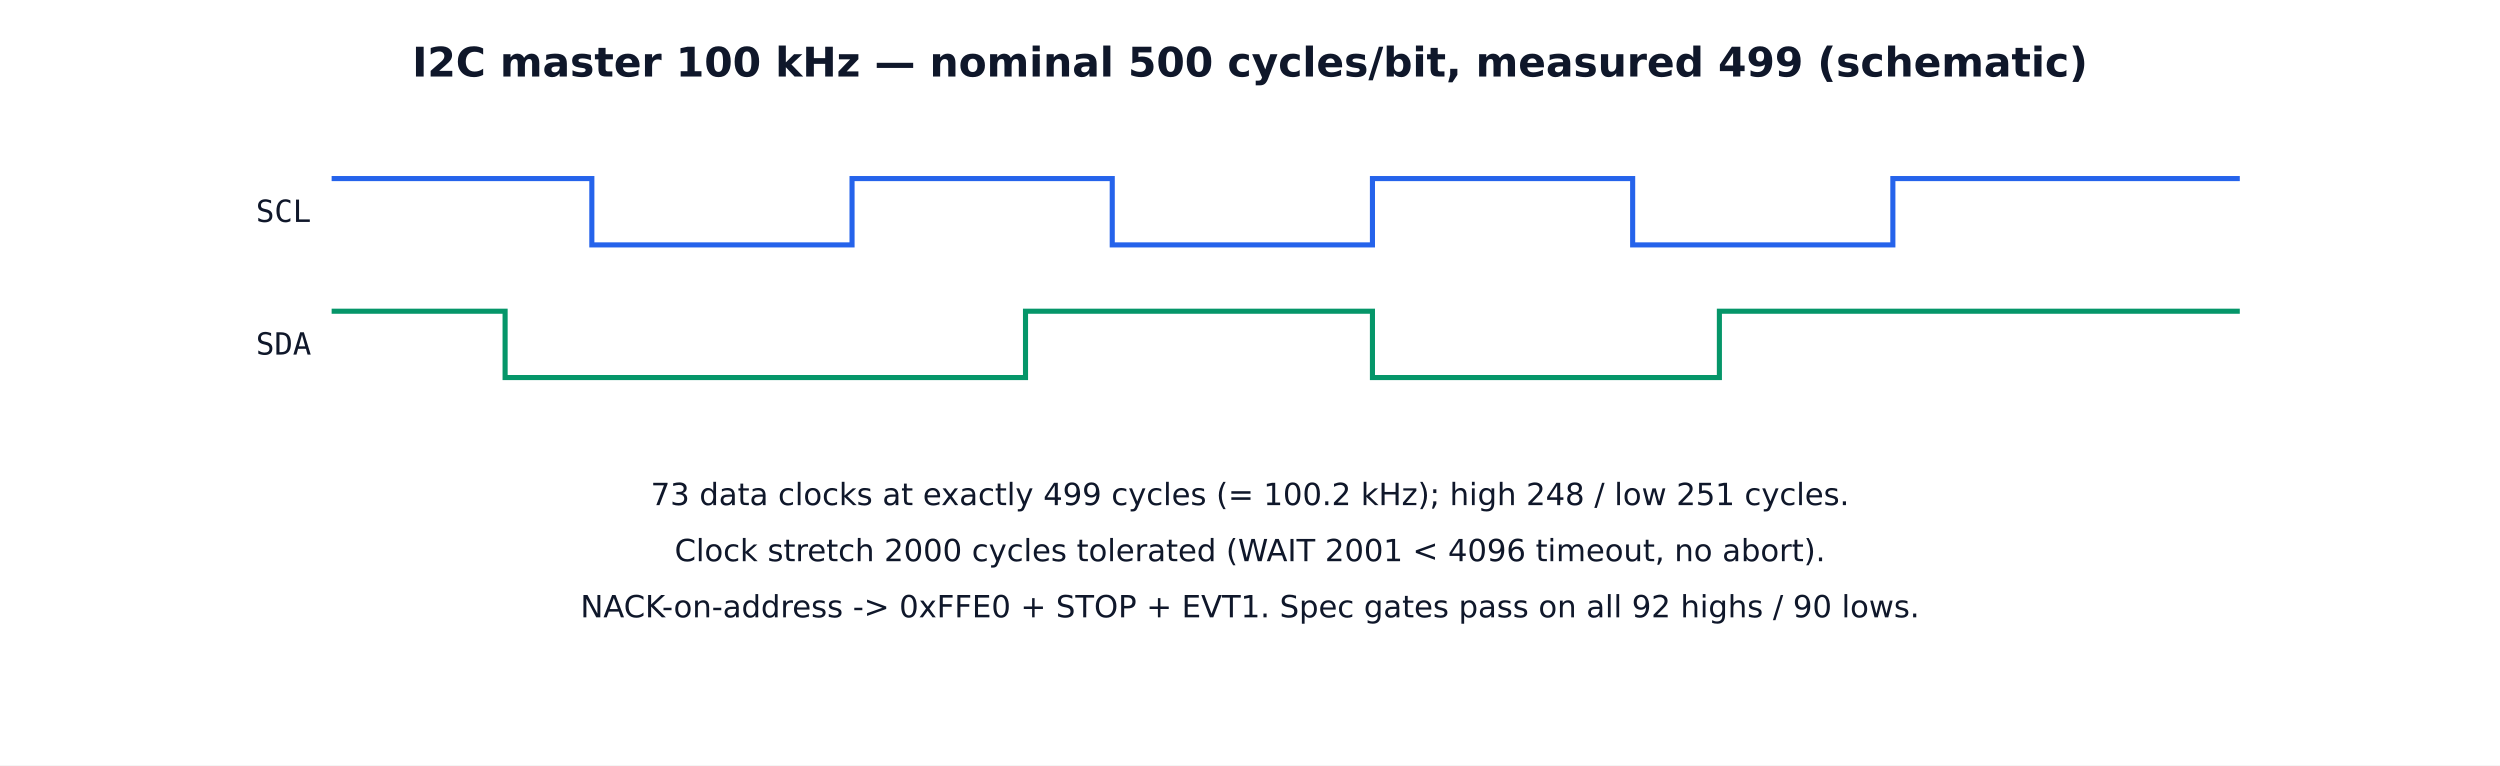
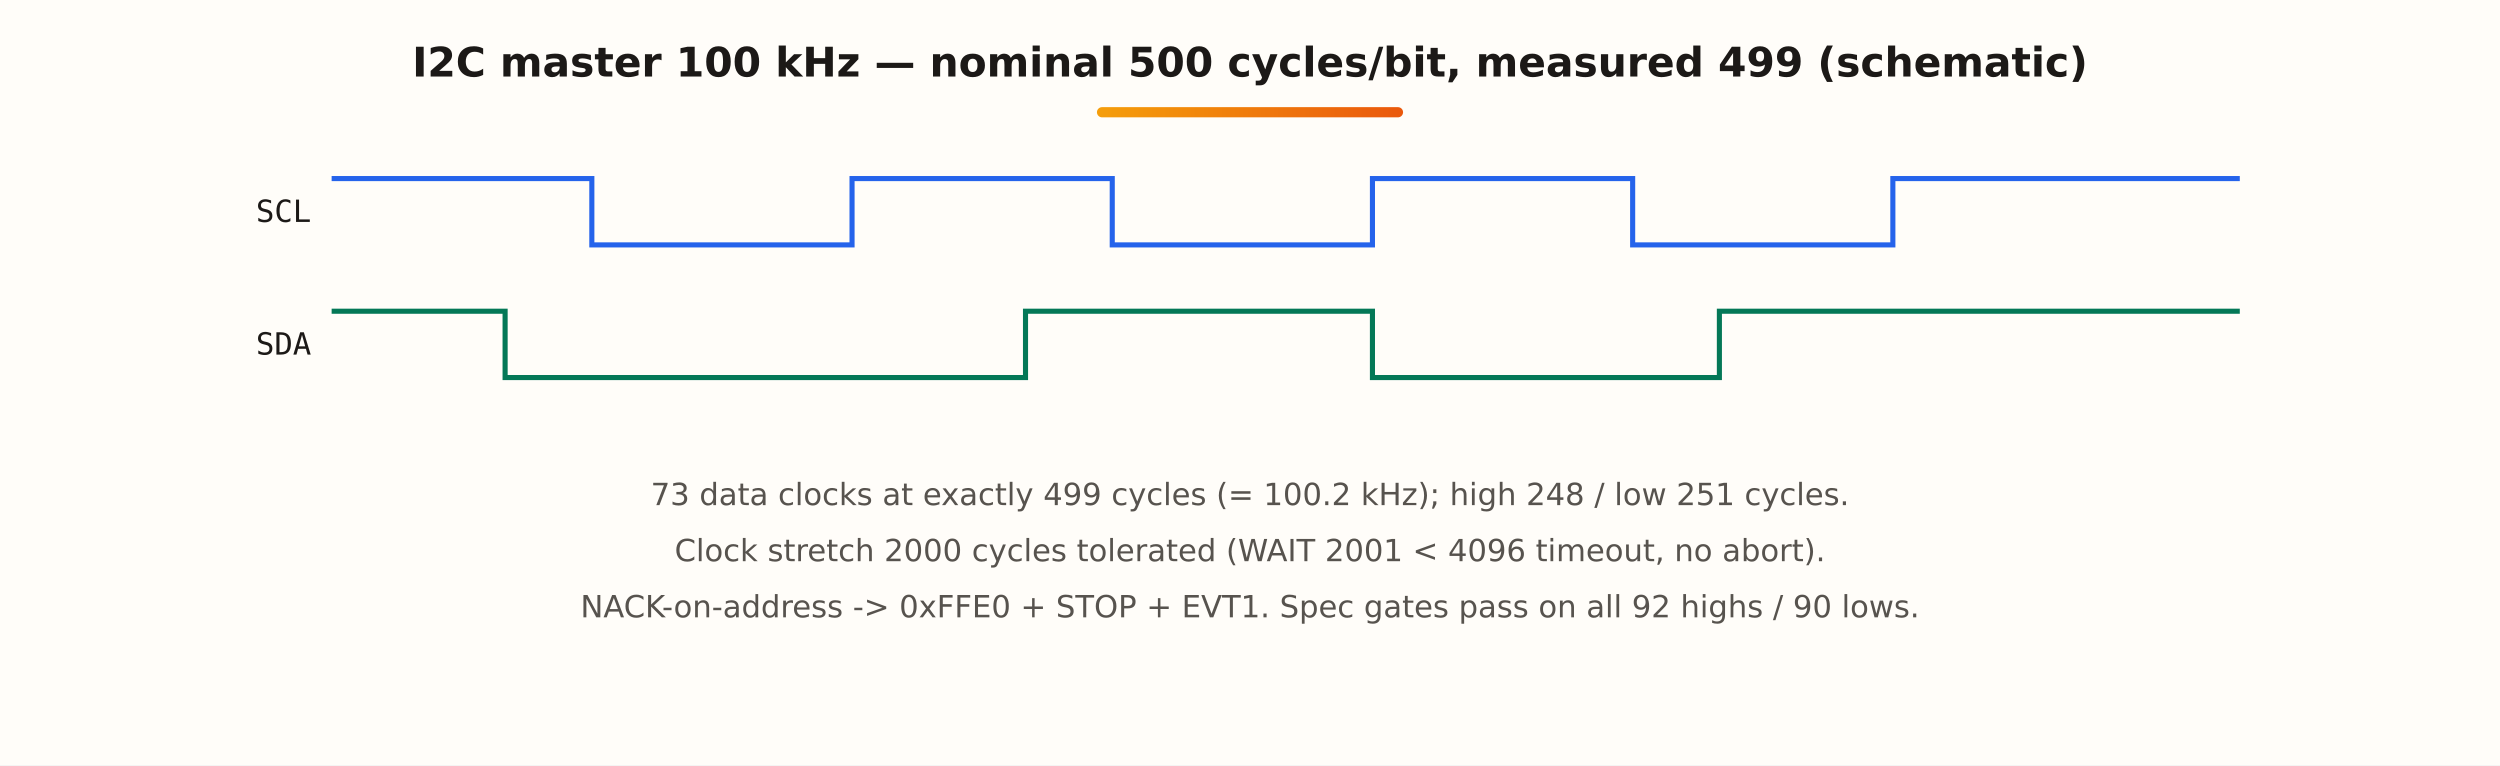
<svg xmlns="http://www.w3.org/2000/svg" width="980" height="300" viewBox="0 0 980 300" font-family="DejaVu Sans, Arial, sans-serif" role="img" aria-label="I2C master 100 kHz — nominal 500 cycles/bit, measured 499 (schematic)">
-   <rect width="100%" height="100%" fill="#ffffff" />
-   <text x="490" y="30" font-size="16" fill="#0f172a" text-anchor="middle" font-weight="bold">I2C master 100 kHz — nominal 500 cycles/bit, measured 499 (schematic)</text>
-   <text x="122" y="87" font-size="12" fill="#0f172a" text-anchor="end" font-weight="normal" font-family="DejaVu Sans Mono, monospace">SCL</text>
+   <defs>
+     <linearGradient id="gradCopper" x1="0" y1="0" x2="1" y2="0">
+       <stop offset="0%" stop-color="#f59e0b" />
+       <stop offset="100%" stop-color="#ea580c" />
+     </linearGradient>
+   </defs>
+   <rect width="100%" height="100%" fill="#fffdf9" />
+   <text x="490" y="30" font-size="16" fill="#1c1917" text-anchor="middle" font-weight="bold">I2C master 100 kHz — nominal 500 cycles/bit, measured 499 (schematic)</text>
+   <rect x="430" y="42" width="120" height="4" rx="2" fill="url(#gradCopper)" />
+   <text x="122" y="87" font-size="12" fill="#1c1917" text-anchor="end" font-weight="normal" font-family="DejaVu Sans Mono, monospace">SCL</text>
  <polyline points="130,70 232,70 232,96 334,96 334,70 436,70 436,96 538,96 538,70 640,70 640,96 742,96 742,70 878,70" fill="none" stroke="#2563eb" stroke-width="2" />
-   <text x="122" y="139" font-size="12" fill="#0f172a" text-anchor="end" font-weight="normal" font-family="DejaVu Sans Mono, monospace">SDA</text>
-   <polyline points="130,122 198,122 198,148 402,148 402,122 538,122 538,148 674,148 674,122 878,122" fill="none" stroke="#059669" stroke-width="2" />
-   <text x="490" y="198" font-size="12" fill="#0f172a" text-anchor="middle" font-weight="normal">73 data clocks at exactly 499 cycles (= 100.2 kHz); high 248 / low 251 cycles.</text>
-   <text x="490" y="220" font-size="12" fill="#0f172a" text-anchor="middle" font-weight="normal">Clock stretch 2000 cycles tolerated (WAIT 2001 &lt; 4096 timeout, no abort).</text>
-   <text x="490" y="242" font-size="12" fill="#0f172a" text-anchor="middle" font-weight="normal">NACK-on-address -&gt; 0xFFE0 + STOP + EVT1. Spec gates pass on all 92 highs / 90 lows.</text>
+   <text x="122" y="139" font-size="12" fill="#1c1917" text-anchor="end" font-weight="normal" font-family="DejaVu Sans Mono, monospace">SDA</text>
+   <polyline points="130,122 198,122 198,148 402,148 402,122 538,122 538,148 674,148 674,122 878,122" fill="none" stroke="#047857" stroke-width="2" />
+   <text x="490" y="198" font-size="12" fill="#57534e" text-anchor="middle" font-weight="normal">73 data clocks at exactly 499 cycles (= 100.2 kHz); high 248 / low 251 cycles.</text>
+   <text x="490" y="220" font-size="12" fill="#57534e" text-anchor="middle" font-weight="normal">Clock stretch 2000 cycles tolerated (WAIT 2001 &lt; 4096 timeout, no abort).</text>
+   <text x="490" y="242" font-size="12" fill="#57534e" text-anchor="middle" font-weight="normal">NACK-on-address -&gt; 0xFFE0 + STOP + EVT1. Spec gates pass on all 92 highs / 90 lows.</text>
</svg>
